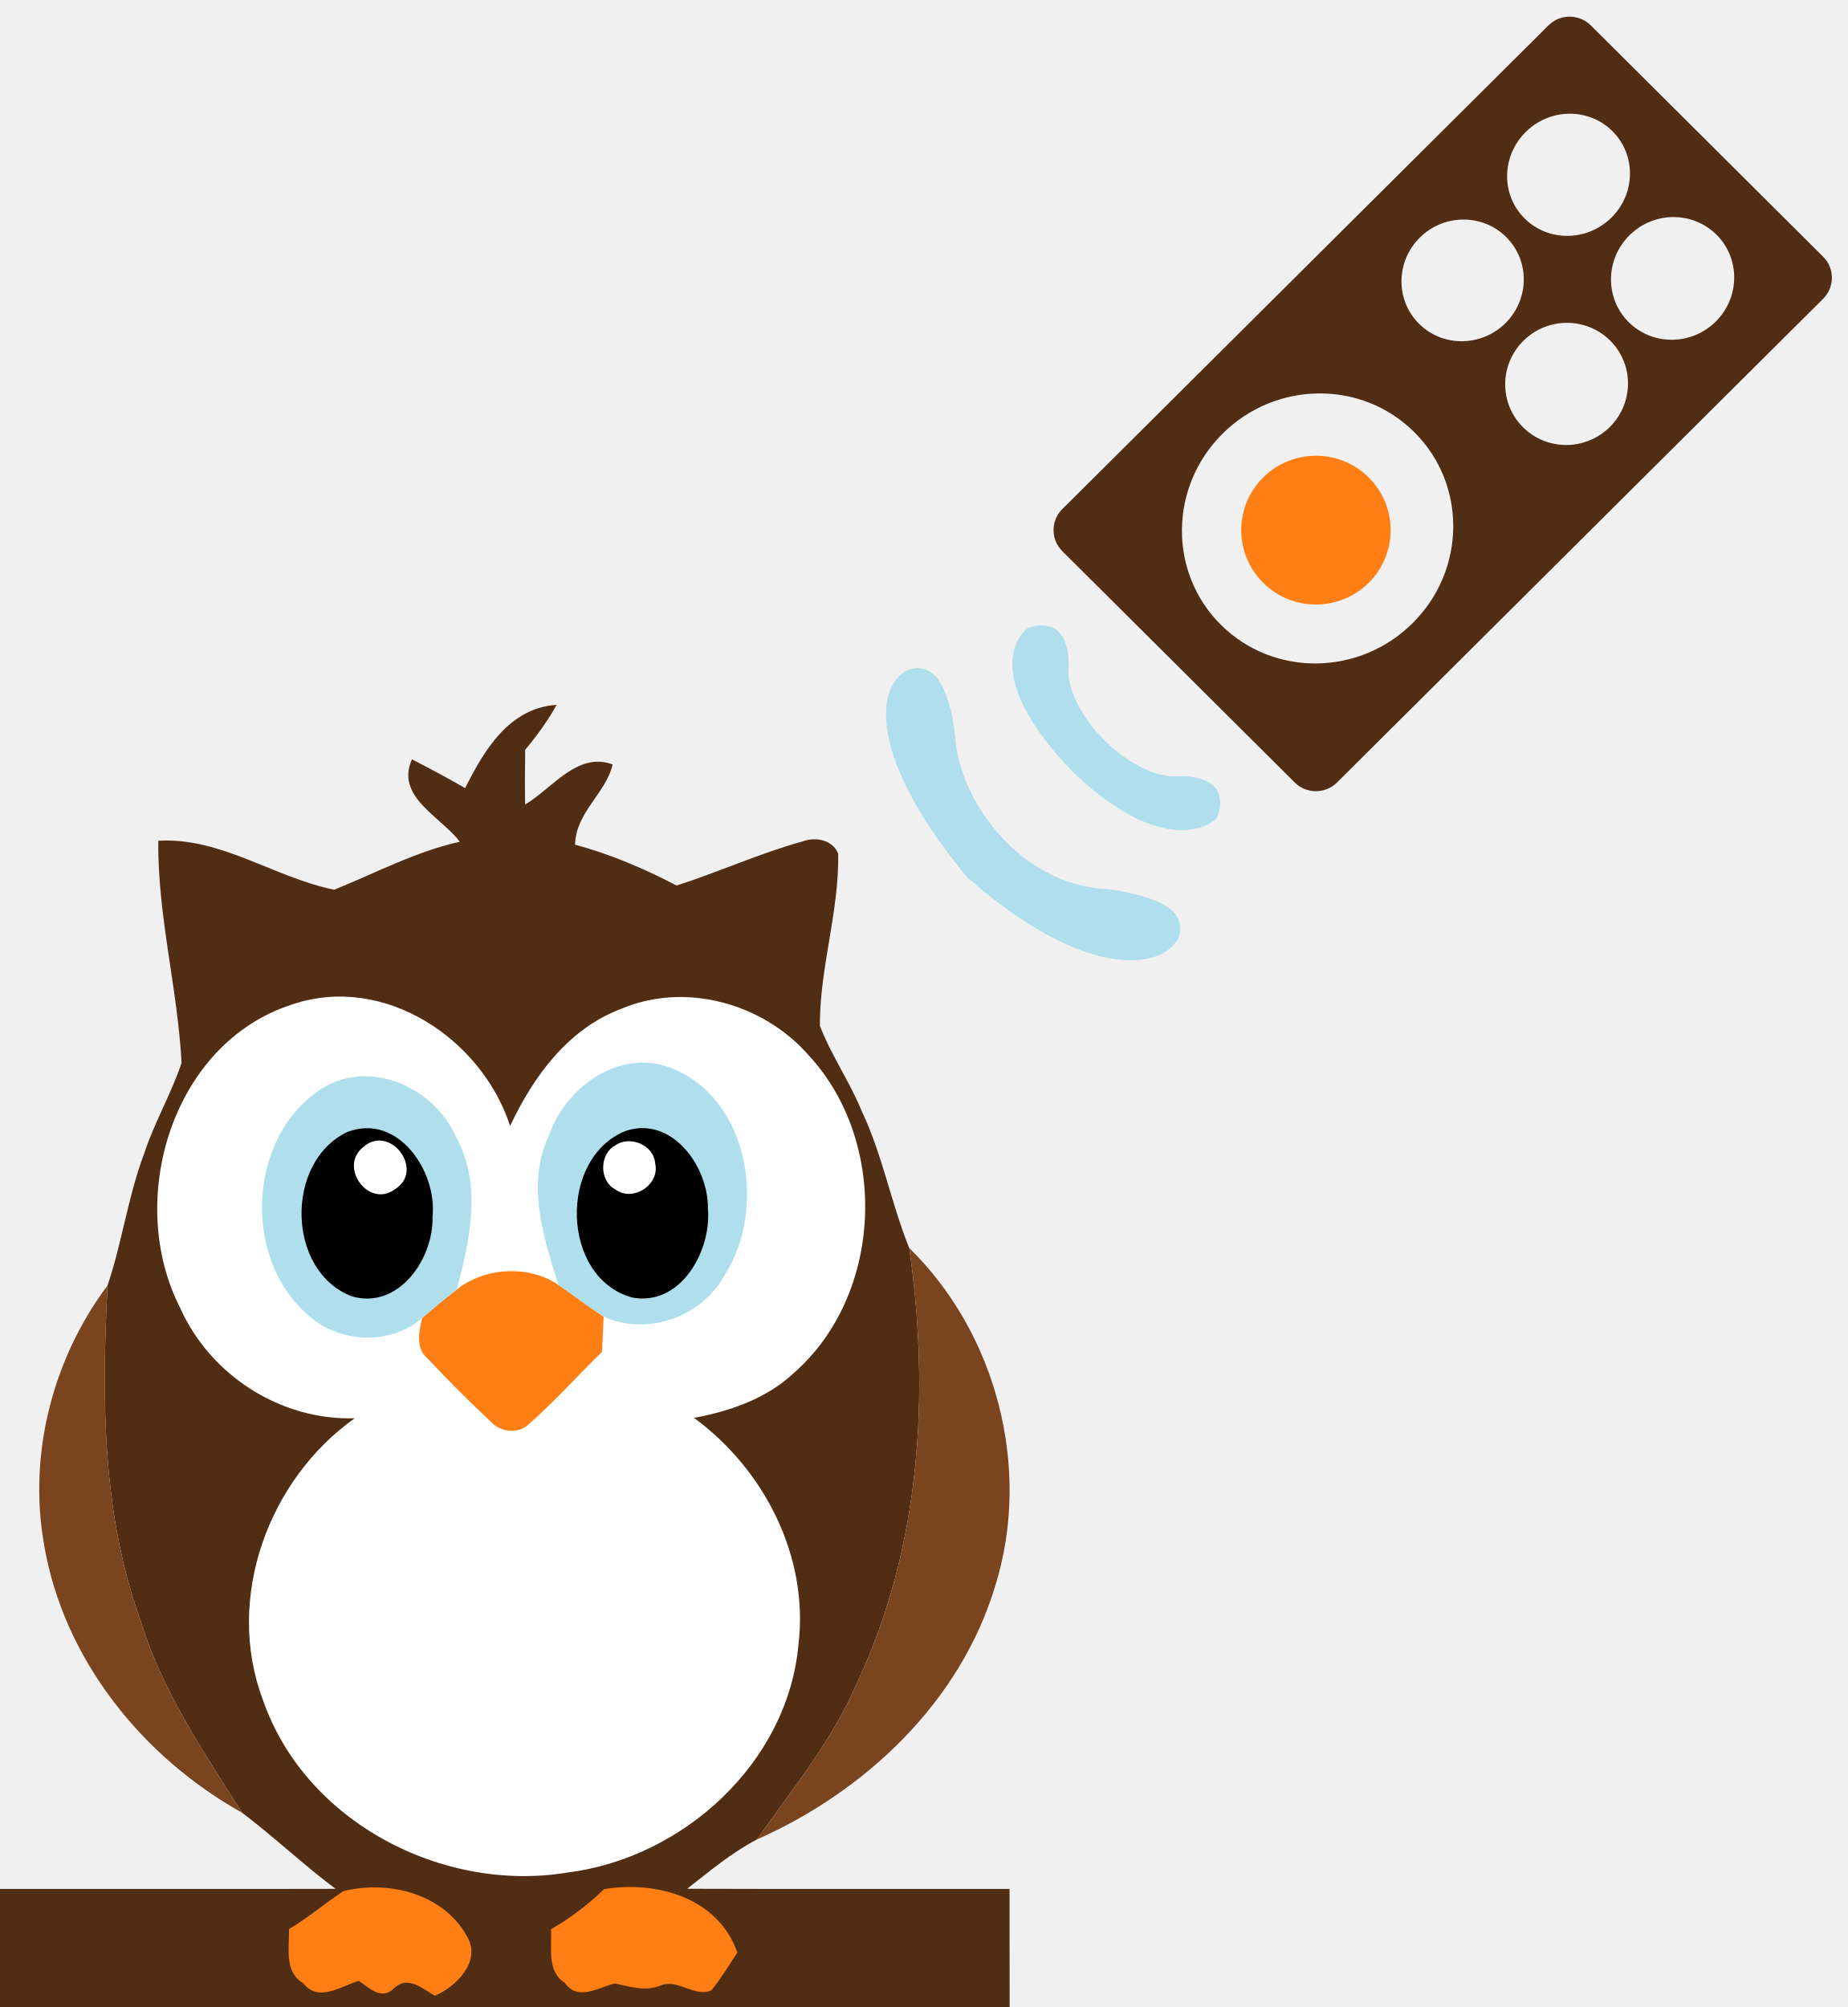
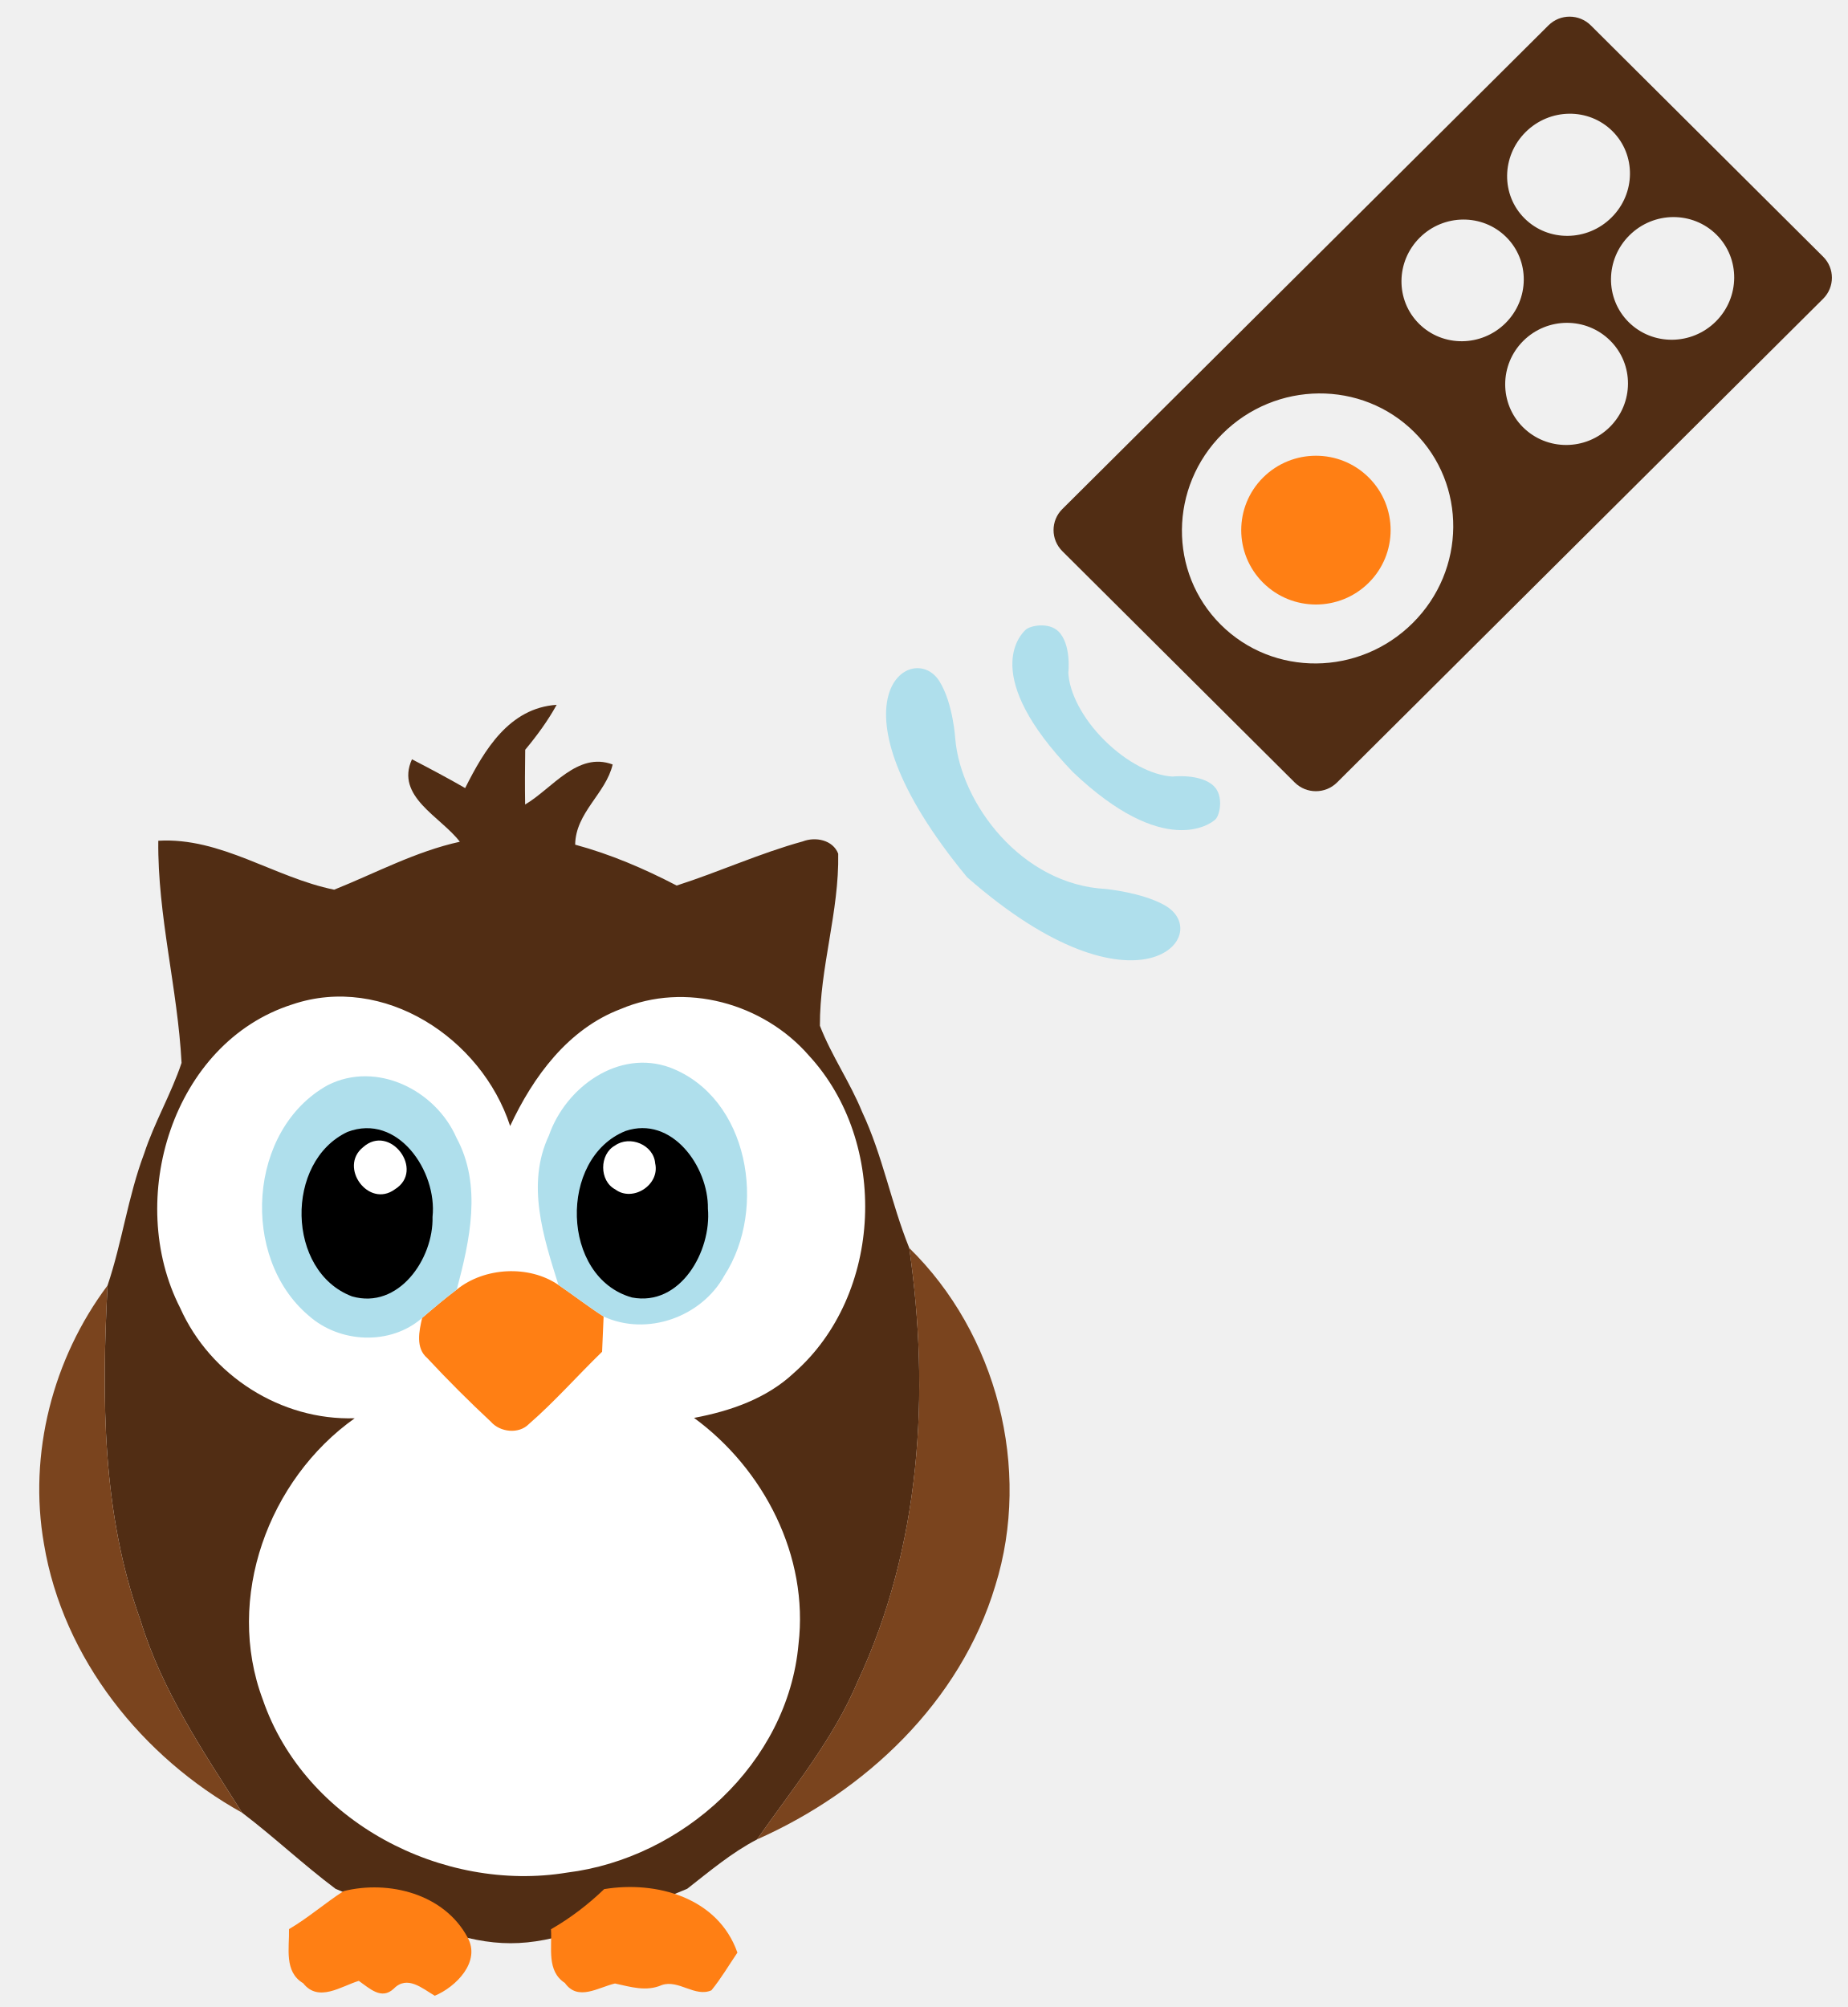
- <svg xmlns="http://www.w3.org/2000/svg" viewBox="0 0 93 101" version="1.1">
+ <svg xmlns="http://www.w3.org/2000/svg" viewBox="0 0 93 101" version="1.1" id="svg32">
+   <defs id="defs36" />
  <g id="body">
-     <path d="M23.409,39.66 C24.371,37.74 25.627,35.629 28.013,35.469 C27.569,36.278 27.02,37.023 26.43,37.731 C26.417,38.65 26.412,39.568 26.426,40.487 C27.791,39.682 29.061,37.809 30.831,38.471 C30.49,39.934 28.966,40.884 28.943,42.507 C30.722,42.987 32.418,43.713 34.052,44.563 C36.188,43.878 38.239,42.936 40.398,42.342 C41.038,42.096 41.909,42.265 42.181,42.959 C42.236,45.875 41.247,48.709 41.26,51.62 C41.841,53.123 42.775,54.458 43.383,55.952 C44.418,58.146 44.849,60.559 45.756,62.803 C46.813,70.129 46.332,77.834 43.166,84.607 C41.932,87.536 39.899,89.991 38.094,92.568 C36.819,93.231 35.712,94.168 34.582,95.05 C39.99,95.068 45.398,95.054 50.805,95.059 C50.81,97.038 50.81,99.017 50.81,101 L0,101 L0,95.059 C5.63,95.054 11.255,95.068 16.885,95.054 C15.266,93.839 13.796,92.445 12.185,91.224 C10.23,88.144 8.148,85.082 7.073,81.55 C5.126,76.161 5.117,70.344 5.412,64.69 C6.147,62.515 6.442,60.207 7.254,58.054 C7.767,56.487 8.615,55.052 9.137,53.489 C8.942,49.746 7.925,46.072 7.966,42.31 C11.124,42.123 13.809,44.166 16.817,44.774 C18.913,43.933 20.918,42.85 23.141,42.361 C22.184,41.099 19.879,40.089 20.732,38.211 C21.63,38.677 22.529,39.152 23.409,39.66 L23.409,39.66 Z" id="path3787" fill="#512D14" />
+     <path d="m 23.409,39.66 c 0.962,-1.919 2.218,-4.031 4.605,-4.191 -0.445,0.809 -0.994,1.554 -1.583,2.262 -0.014,0.919 -0.018,1.837 -0.004,2.756 1.366,-0.804 2.636,-2.678 4.405,-2.015 -0.34,1.462 -1.865,2.413 -1.887,4.035 1.778,0.48 3.475,1.207 5.108,2.057 2.137,-0.686 4.187,-1.627 6.347,-2.221 0.64,-0.247 1.511,-0.078 1.783,0.617 0.054,2.916 -0.935,5.749 -0.921,8.66 0.581,1.504 1.515,2.838 2.123,4.332 1.034,2.194 1.465,4.607 2.373,6.851 1.057,7.326 0.576,15.031 -2.59,21.804 -1.234,2.929 -3.266,5.384 -5.072,7.961 -1.275,0.663 -2.382,1.6 -3.511,2.482 -8.811,3.659 -9.004,3.648 -17.697,0.004 C 15.266,93.839 13.796,92.445 12.185,91.224 10.23,88.144 8.148,85.082 7.073,81.55 5.126,76.161 5.117,70.344 5.412,64.69 6.147,62.515 6.442,60.207 7.254,58.054 7.767,56.487 8.615,55.052 9.137,53.489 8.942,49.746 7.925,46.072 7.966,42.31 c 3.157,-0.187 5.843,1.855 8.851,2.463 2.096,-0.841 4.101,-1.924 6.324,-2.413 -0.957,-1.261 -3.262,-2.271 -2.409,-4.15 0.898,0.466 1.796,0.941 2.677,1.449 z" id="path3787" style="fill:#512d14" />
    <path d="M14.712,50.546 C19.299,48.992 24.234,52.241 25.673,56.665 C26.834,54.174 28.594,51.78 31.234,50.779 C34.483,49.389 38.425,50.486 40.716,53.128 C44.74,57.497 44.445,65.147 39.958,69.087 C38.579,70.385 36.751,71.011 34.927,71.354 C38.448,73.931 40.707,78.318 40.185,82.742 C39.645,88.747 34.342,93.519 28.54,94.236 C22.284,95.269 15.343,91.691 13.224,85.526 C11.31,80.425 13.51,74.452 17.851,71.372 C14.141,71.491 10.588,69.224 9.069,65.824 C6.283,60.385 8.669,52.47 14.712,50.546 L14.712,50.546 Z" id="path3789" fill="#FFFFFF" />
    <path id="beak" d="M22.987,64.896 C24.384,63.767 26.621,63.648 28.104,64.663 C28.866,65.184 29.597,65.751 30.377,66.253 C30.35,66.843 30.323,67.437 30.3,68.026 C29.061,69.228 27.918,70.531 26.616,71.664 C26.113,72.181 25.169,72.08 24.706,71.55 C23.599,70.517 22.529,69.448 21.499,68.342 C20.905,67.839 21.091,66.98 21.245,66.322 C21.812,65.837 22.384,65.348 22.987,64.896 L22.987,64.896 Z" fill="#FF7F14" />
    <path id="left-wing" d="M2.214,77.706 C1.415,73.159 2.658,68.365 5.412,64.69 C5.117,70.344 5.126,76.161 7.073,81.55 C8.148,85.082 10.23,88.144 12.185,91.224 C7.168,88.432 3.176,83.478 2.214,77.706 L2.214,77.706 Z" fill="#7A441E" />
    <path id="right-wing" d="M45.756,62.803 C50.152,67.094 51.93,73.899 50.088,79.799 C48.333,85.649 43.547,90.155 38.094,92.568 C39.899,89.991 41.932,87.536 43.166,84.607 C46.332,77.834 46.813,70.129 45.756,62.803 L45.756,62.803 Z" fill="#7A441E" />
  </g>
  <g id="eyes">
    <path d="M27.623,57.145 C28.467,54.709 31.13,52.78 33.72,53.722 C37.694,55.235 38.624,60.829 36.456,64.188 C35.304,66.285 32.555,67.259 30.377,66.253 C29.597,65.751 28.866,65.184 28.104,64.663 C27.347,62.254 26.471,59.59 27.623,57.145 L27.623,57.145 Z" id="path3795" fill="#AFDFEC" />
    <path d="M16.495,54.609 C18.945,53.37 21.921,54.851 22.973,57.259 C24.266,59.649 23.645,62.419 22.987,64.896 C22.384,65.348 21.812,65.837 21.245,66.322 C19.648,67.725 17.085,67.597 15.529,66.203 C12.076,63.278 12.476,56.834 16.495,54.609 L16.495,54.609 Z" id="path3797" fill="#AFDFEC" />
    <path d="M17.489,56.962 C20.02,55.998 22.012,58.946 21.767,61.24 C21.821,63.356 20.052,65.915 17.715,65.239 C14.408,63.986 14.327,58.447 17.489,56.962 L17.489,56.962 Z" id="path3799" fill="#000000" />
    <path d="M31.479,56.916 C33.807,56.126 35.658,58.708 35.626,60.824 C35.812,62.963 34.242,65.764 31.801,65.294 C28.227,64.288 28.095,58.278 31.479,56.916 L31.479,56.916 Z" id="path3801" fill="#000000" />
    <path d="M18.264,57.739 C19.621,56.51 21.417,58.904 19.866,59.855 C18.55,60.815 17.035,58.74 18.264,57.739 L18.264,57.739 Z" id="path3803" fill="#FFFFFF" />
    <path d="M30.949,57.648 C31.697,57.118 32.895,57.607 32.972,58.543 C33.221,59.627 31.842,60.513 30.962,59.855 C30.15,59.425 30.159,58.086 30.949,57.648 L30.949,57.648 Z" id="path3805" fill="#FFFFFF" />
  </g>
  <g id="legs">
-     <path id="left-leg" fill="#FF7F14" d="M17.289,95.169 C19.566,94.602 22.347,95.301 23.527,97.49 C24.216,98.715 22.946,99.99 21.88,100.433 C21.249,100.063 20.496,99.382 19.816,100.077 C19.194,100.662 18.6,100.059 18.056,99.684 C17.157,99.958 16.028,100.781 15.257,99.803 C14.286,99.222 14.567,98.029 14.544,97.079 C15.506,96.517 16.35,95.772 17.289,95.169 L17.289,95.169 Z" />
-     <path id="right-leg" fill="#FF7F14" d="M27.728,97.088 C28.698,96.53 29.592,95.849 30.404,95.068 C33.035,94.634 36.138,95.493 37.109,98.262 C36.678,98.898 36.288,99.565 35.803,100.159 C34.977,100.525 34.156,99.606 33.308,99.894 C32.518,100.241 31.733,99.985 30.949,99.816 C30.109,100.008 29.089,100.726 28.426,99.789 C27.501,99.19 27.787,98.02 27.728,97.088 L27.728,97.088 Z" />
+     <path id="left-leg" d="m 17.289,95.169 c 2.277,-0.567 5.058,0.133 6.238,2.322 0.69,1.225 -0.581,2.5 -1.647,2.943 -0.631,-0.37 -1.384,-1.051 -2.064,-0.356 -0.622,0.585 -1.216,-0.018 -1.76,-0.393 -0.898,0.274 -2.028,1.097 -2.799,0.119 -0.971,-0.58 -0.69,-1.773 -0.712,-2.724 0.962,-0.562 1.806,-1.307 2.745,-1.91 z" style="fill:#ff7f14" />
+     <path id="right-leg" d="m 27.728,97.088 c 0.971,-0.558 1.865,-1.239 2.677,-2.02 2.631,-0.434 5.734,0.425 6.705,3.195 -0.431,0.635 -0.821,1.302 -1.307,1.897 -0.826,0.366 -1.647,-0.553 -2.495,-0.265 -0.789,0.347 -1.574,0.091 -2.359,-0.078 -0.839,0.192 -1.86,0.909 -2.522,-0.027 -0.925,-0.599 -0.64,-1.769 -0.699,-2.701 z" style="fill:#ff7f14" />
  </g>
  <g id="remote-control-waves" style="fill:#afdfec;fill-opacity:1">
    <path id="path4678" d="m 47.274,34.28 c 0.695,1.103 0.801,2.914 0.801,2.914 0.287,3.24 3.322,7.32 7.577,7.543 0,0 1.783,0.17 2.929,0.801 2.662,1.457 -1.302,6.164 -9.913,-1.394 -7.388,-8.952 -2.744,-12.002 -1.394,-9.865 z" style="stroke-width:0.049;fill:#afdfec;fill-opacity:1" />
    <path id="path4676" d="m 51.602,31.705 c 0.233,-0.233 1.185,-0.408 1.666,0.073 0.661,0.656 0.495,2.079 0.495,2.079 0.053,0.996 0.699,2.288 1.826,3.405 1.127,1.117 2.419,1.763 3.419,1.817 0,0 1.433,-0.165 2.089,0.491 0.481,0.476 0.306,1.428 0.073,1.661 -0.233,0.233 -2.584,1.991 -7.179,-2.38 -4.692,-4.872 -2.623,-6.916 -2.39,-7.145 z" style="stroke-width:0.049;fill:#afdfec;fill-opacity:1" />
  </g>
  <g id="remote-control">
    <path id="path4674" d="M 78.99 0.838 C 78.605 0.838 78.222 0.984 77.928 1.275 L 53.461 25.619 C 52.873 26.202 52.873 27.149 53.461 27.736 L 65.158 39.379 C 65.746 39.962 66.697 39.962 67.285 39.379 L 91.75 15.035 C 92.338 14.447 92.338 13.501 91.75 12.918 L 80.055 1.275 C 79.761 0.984 79.375 0.838 78.99 0.838 z M 78.971 5.723 C 79.762 5.714 80.549 6.007 81.146 6.6 C 82.341 7.79 82.319 9.736 81.1 10.945 C 79.88 12.16 77.921 12.179 76.727 10.994 C 75.532 9.809 75.556 7.863 76.775 6.648 C 77.385 6.041 78.18 5.731 78.971 5.723 z M 84.195 10.924 C 84.989 10.918 85.781 11.213 86.383 11.811 C 87.583 13.005 87.569 14.963 86.35 16.178 C 85.13 17.392 83.167 17.406 81.963 16.211 C 80.763 15.016 80.779 13.06 81.998 11.846 C 82.608 11.239 83.402 10.93 84.195 10.924 z M 73.629 11.049 C 74.416 11.043 75.201 11.335 75.799 11.928 C 76.994 13.113 76.975 15.055 75.766 16.26 C 74.551 17.464 72.604 17.478 71.414 16.293 C 70.219 15.108 70.238 13.165 71.447 11.961 C 72.052 11.359 72.841 11.055 73.629 11.049 z M 78.848 16.246 C 79.638 16.244 80.429 16.541 81.031 17.139 C 82.236 18.334 82.225 20.282 81.016 21.486 C 79.801 22.691 77.849 22.695 76.645 21.5 C 75.445 20.305 75.451 18.359 76.66 17.154 C 77.267 16.552 78.057 16.249 78.848 16.246 z M 66.365 19.799 C 68.113 19.784 69.855 20.432 71.176 21.748 C 73.818 24.376 73.785 28.679 71.094 31.355 C 68.403 34.032 64.08 34.07 61.438 31.438 C 58.795 28.81 58.834 24.506 61.52 21.83 C 62.865 20.492 64.618 19.814 66.365 19.799 z " style="stroke-width:0.049;fill:#512d14;fill-opacity:1" />
    <path id="path4" d="m 68.883,24.031 c 1.467,1.462 1.467,3.832 0,5.294 -1.467,1.462 -3.852,1.462 -5.318,0 -1.467,-1.462 -1.467,-3.832 0,-5.294 1.472,-1.462 3.852,-1.462 5.318,0 z" style="stroke-width:0.049;fill:#ff7f14;fill-opacity:1" />
  </g>
</svg>
